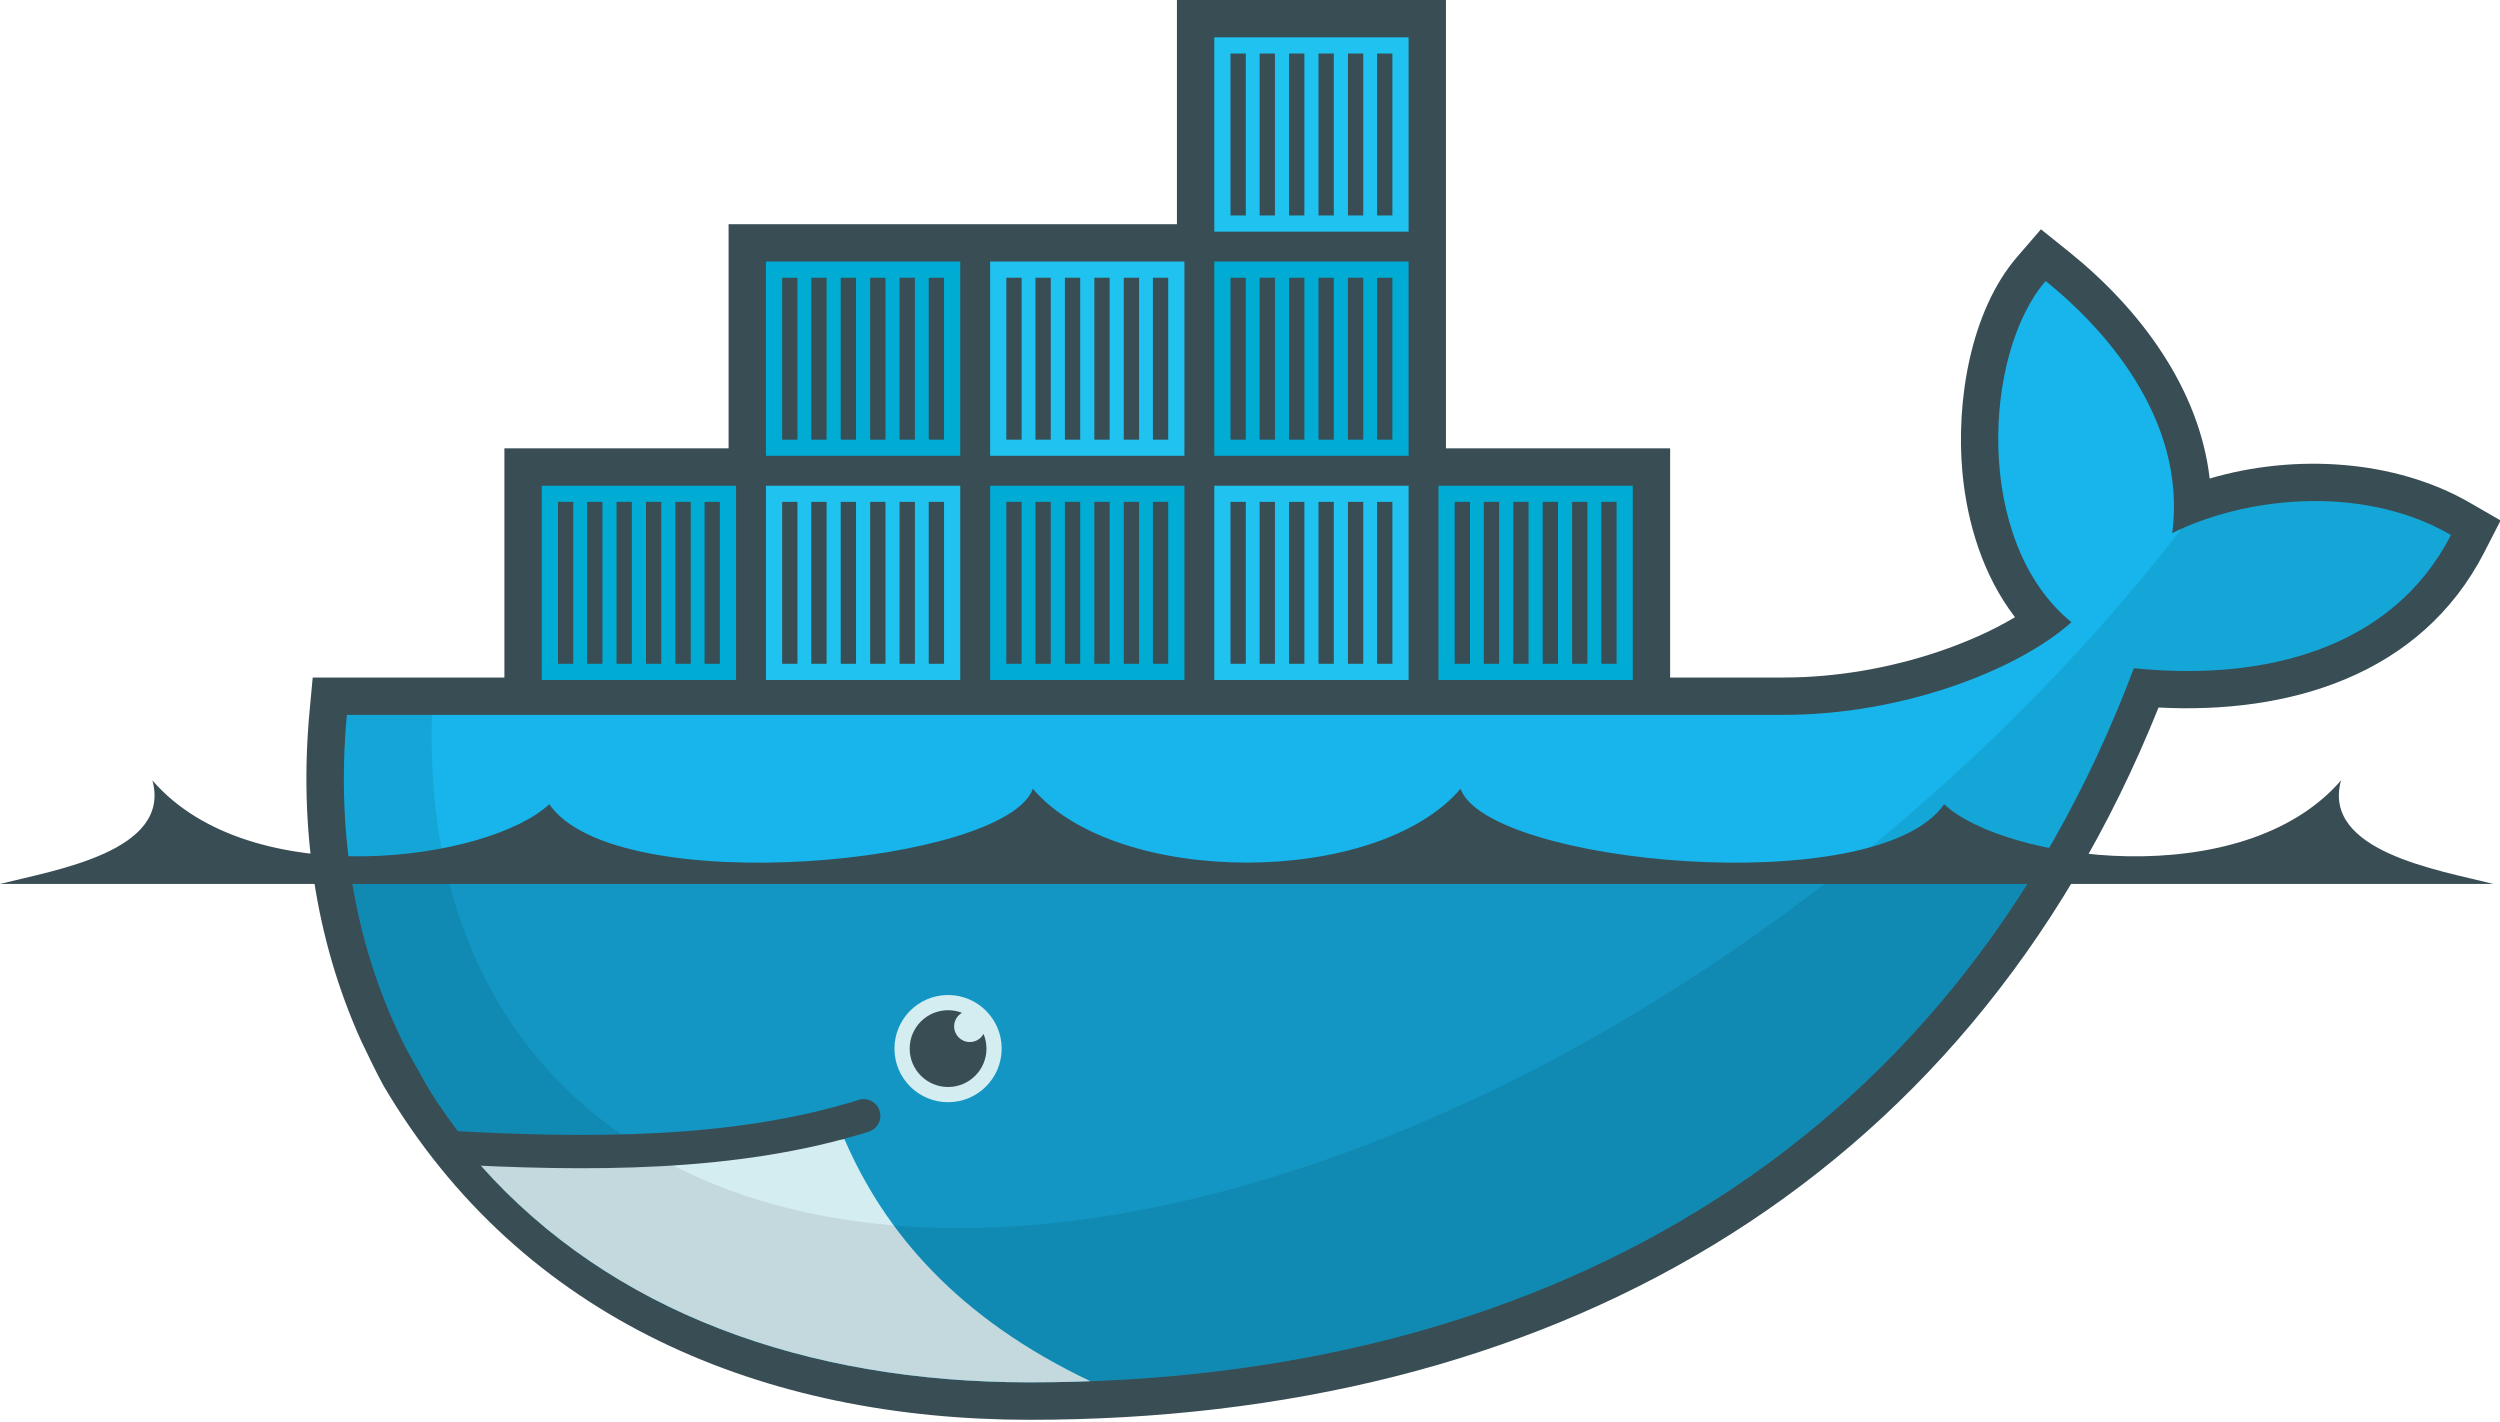
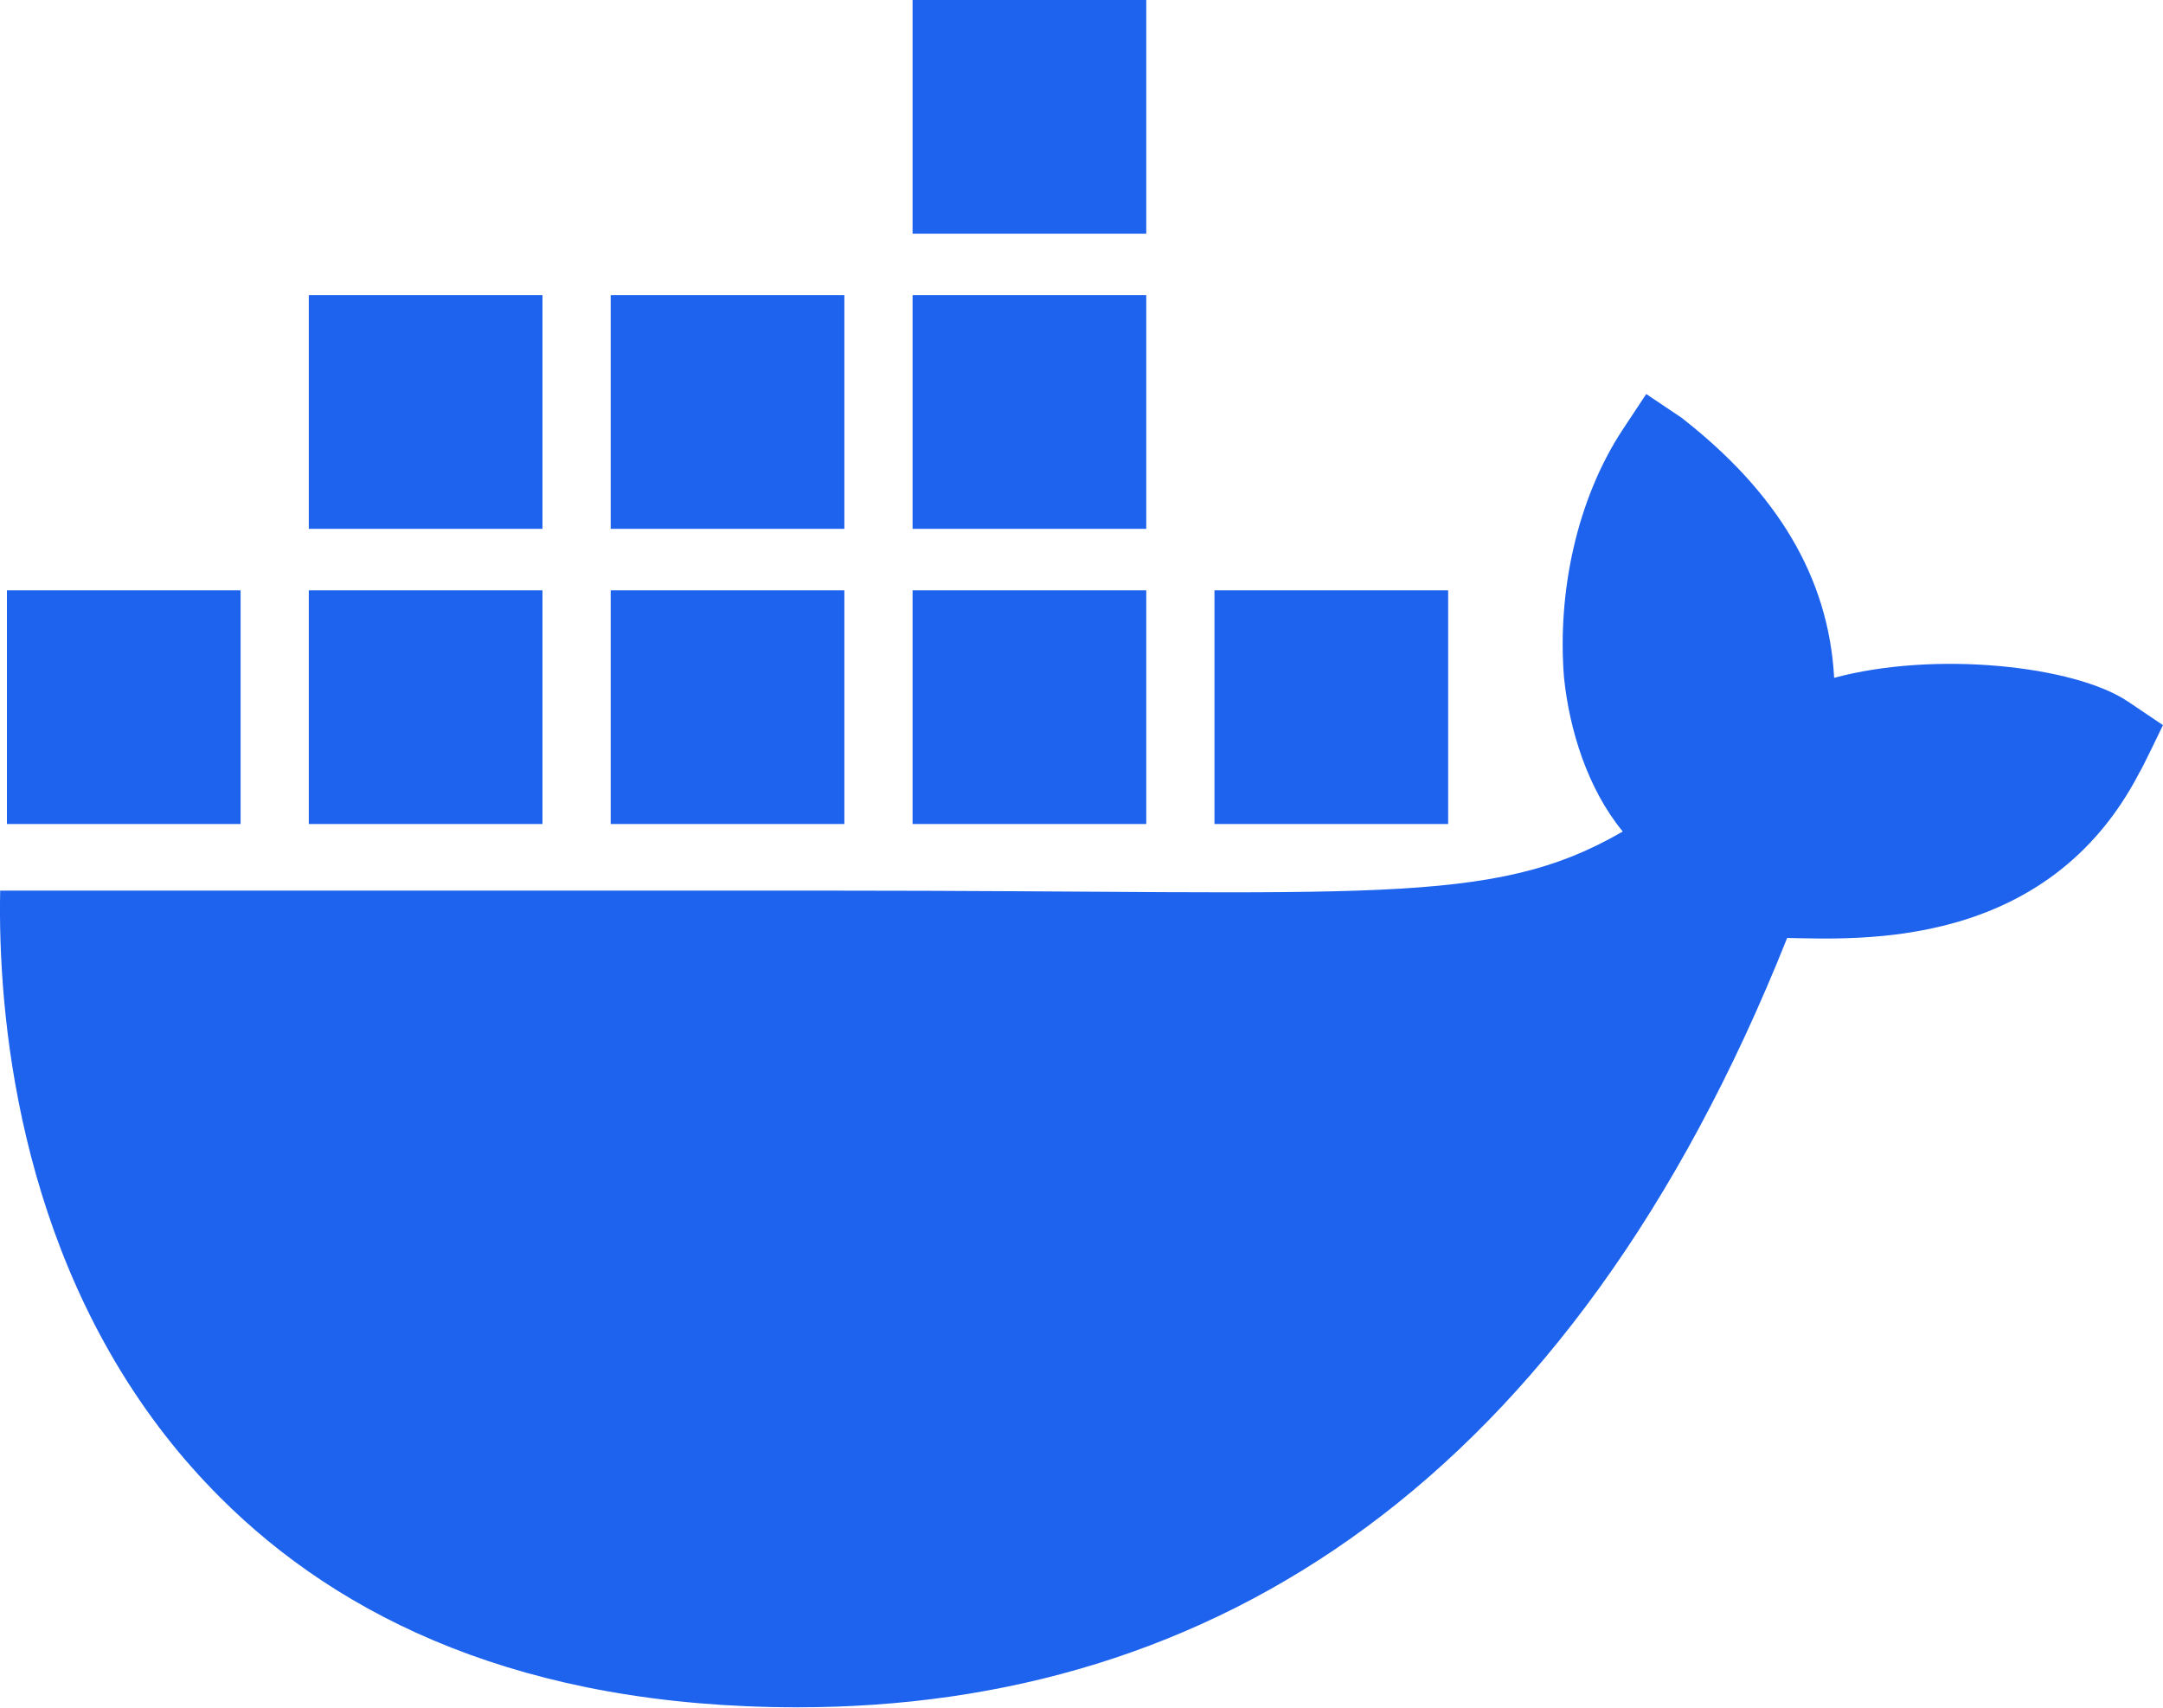
- <svg xmlns="http://www.w3.org/2000/svg" xmlns:xlink="http://www.w3.org/1999/xlink" version="1.1" width="255" height="145" id="svg2">
-   <defs id="defs6">
-     <clipPath id="clipPath8">
-       <path d="m 76,2 0,46 -22,0 0,23 -18.419,0 c -0.078,0.666 -0.141,1.333 -0.206,2 -1.151,12.531 1.036,24.088 6.062,33.969 L 43.125,110 c 1.011,1.817 2.191,3.523 3.438,5.188 1.245,1.662 1.686,2.583 2.469,3.688 C 62.32,133.811 82.129,141 105,141 155.648,141 198.633,118.562 217.656,68.156 231.153,69.541 244.1,66.08 250,54.562 240.601,49.139 228.522,50.877 221.562,54.375 L 240,2 168,48 145,48 145,2 z" id="path10" />
-     </clipPath>
-   </defs>
-   <path d="m 147.488,45.732 22.866,0 0,23.375 11.562,0 c 5.339,0 10.831,-0.951 15.887,-2.664 2.484,-0.842 5.273,-2.015 7.724,-3.489 -3.228,-4.214 -4.876,-9.536 -5.361,-14.781 -0.659,-7.134 0.78,-16.42 5.609,-22.004 l 2.404,-2.78 2.864,2.302 c 7.211,5.794 13.276,13.889 14.345,23.118 8.683,-2.554 18.878,-1.95 26.531,2.467 l 3.14,1.812 -1.653,3.226 C 246.933,68.947 233.401,72.86 220.171,72.167 200.374,121.476 157.273,144.82 105.014,144.82 c -26.999,0 -51.77,-10.093 -65.876,-34.047 -0.827,-1.488 -1.535,-3.044 -2.286,-4.572 C 32.084,95.657 30.5,84.106 31.574,72.564 l 0.322,-3.457 19.553,0 0,-23.375 22.866,0 0,-22.866 45.732,0 0,-22.866 27.44,0 0,45.732" id="path14" style="fill:#394d54" />
-   <g clip-path="url(#clipPath8)" id="g16">
-     <g id="g18">
-       <g transform="translate(0,-22.866)" id="g20">
-         <path d="m 123.859,3.811 19.818,0 0,19.817 -19.818,0 z" id="path22" style="fill:#00acd3" />
-         <path d="m 123.859,26.676 19.818,0 0,19.818 -19.818,0 z" id="path24" style="fill:#20c2ef" />
-         <path d="m 126.292,21.977 0,-16.516 m 2.972,16.516 0,-16.516 m 3.002,16.516 0,-16.516 m 3.003,16.516 0,-16.516 m 3.003,16.516 0,-16.516 m 2.971,16.516 0,-16.516" id="path26" style="stroke:#394d54;stroke-width:1.56" />
-         <use transform="translate(0,22.866)" id="use28" xlink:href="#path26" />
-       </g>
-       <use transform="matrix(1,0,0,-1,22.866,4.572651)" id="use30" xlink:href="#g20" />
-     </g>
-     <use transform="translate(-91.464,45.732)" id="use32" xlink:href="#g18" />
-     <use transform="translate(-45.732,45.732)" id="use34" xlink:href="#g18" />
-     <use transform="translate(0,45.732)" id="use36" xlink:href="#g18" />
-   </g>
-   <path d="m 221.57,54.38 c 1.533,-11.915 -7.384,-21.275 -12.914,-25.718 -6.373,7.368 -7.363,26.678 2.635,34.807 -5.58,4.956 -17.337,9.448 -29.376,9.448 L 34,72.917 C 32.829,85.484 34,146 34,146 l 217,0 -0.987,-91.424 c -9.399,-5.424 -21.484,-3.694 -28.443,-0.197" clip-path="url(#clipPath8)" id="path38" style="fill:#17b5eb" />
-   <path d="m 34,89 0,57 217,0 0,-57" clip-path="url(#clipPath8)" id="path40" style="fill-opacity:0.17" />
-   <path d="M 111.237,140.89 C 97.698,134.465 90.266,125.731 86.131,116.196 L 45,118 l 21,28 45.237,-5.11" clip-path="url(#clipPath8)" id="path42" style="fill:#d4edf1" />
-   <path d="m 222.5,53.938 0,0.031 c -20.861,26.889 -50.783,50.379 -82.906,62.719 -28.655,11.008 -53.638,11.06 -70.875,2.219 -1.856,-1.048 -3.676,-2.212 -5.5,-3.312 C 50.582,106.762 43.464,92.152 44.062,72.906 L 34,72.906 34,146 l 217,0 0,-96 -25,0 z" clip-path="url(#clipPath8)" id="path44" style="fill-opacity:0.085" />
-   <path d="m 45.625,117.031 c 14.165,0.775 29.282,0.914 42.469,-3.219" id="path46" style="fill:none;stroke:#394d54;stroke-width:3.4;stroke-linecap:round" />
-   <path d="m 102.17,106.959 c 0,3.019 -2.448,5.467 -5.467,5.467 -3.02,0 -5.468,-2.448 -5.468,-5.467 0,-3.019 2.448,-5.468 5.468,-5.468 3.019,0 5.467,2.449 5.467,5.468 z" id="path48" style="fill:#d4edf1" />
-   <path d="m 98.121,103.308 c -0.477,0.276 -0.8,0.793 -0.8,1.384 0,0.883 0.716,1.597 1.598,1.597 0.605,0 1.13,-0.336 1.402,-0.832 0.192,0.462 0.298,0.97 0.298,1.502 0,2.162 -1.753,3.915 -3.916,3.915 -2.162,0 -3.916,-1.753 -3.916,-3.915 0,-2.163 1.754,-3.917 3.916,-3.917 0.5,0 0.977,0.094 1.418,0.265 z" id="path50" style="fill:#394d54" />
-   <path d="m 0,90.162 254.327,0 c -5.538,-1.405 -17.521,-3.302 -15.545,-10.56 -10.069,11.652 -34.353,8.174 -40.481,2.429 -6.825,9.898 -46.555,6.136 -49.326,-1.575 -8.556,10.041 -35.067,10.041 -43.623,0 -2.772,7.711 -42.501,11.473 -49.327,1.575 C 49.898,87.777 25.616,91.254 15.546,79.603 17.522,86.86 5.539,88.758 0,90.162" id="path52" style="fill:#394d54" />
+ <svg xmlns="http://www.w3.org/2000/svg" viewBox="0 0 756.26 596.9">
+   <path fill="#1d63ed" stroke-width="0px" d="M743.96,245.25c-18.54-12.48-67.26-17.81-102.68-8.27-1.91-35.28-20.1-65.01-53.38-90.95l-12.32-8.27-8.21,12.4c-16.14,24.5-22.94,57.14-20.53,86.81,1.9,18.28,8.26,38.83,20.53,53.74-46.1,26.74-88.59,20.67-276.77,20.67H.06c-.85,42.49,5.98,124.23,57.96,190.77,5.74,7.35,12.04,14.46,18.87,21.31,42.26,42.32,106.11,73.35,201.59,73.44,145.66.13,270.46-78.6,346.37-268.97,24.98.41,90.92,4.48,123.19-57.88.79-1.05,8.21-16.54,8.21-16.54l-12.3-8.27ZM189.67,206.39h-81.7v81.7h81.7v-81.7ZM295.22,206.39h-81.7v81.7h81.7v-81.7ZM400.77,206.39h-81.7v81.7h81.7v-81.7ZM506.32,206.39h-81.7v81.7h81.7v-81.7ZM84.12,206.39H2.42v81.7h81.7v-81.7ZM189.67,103.2h-81.7v81.7h81.7v-81.7ZM295.22,103.2h-81.7v81.7h81.7v-81.7ZM400.77,103.2h-81.7v81.7h81.7v-81.7ZM400.77,0h-81.7v81.7h81.7V0Z" />
</svg>
